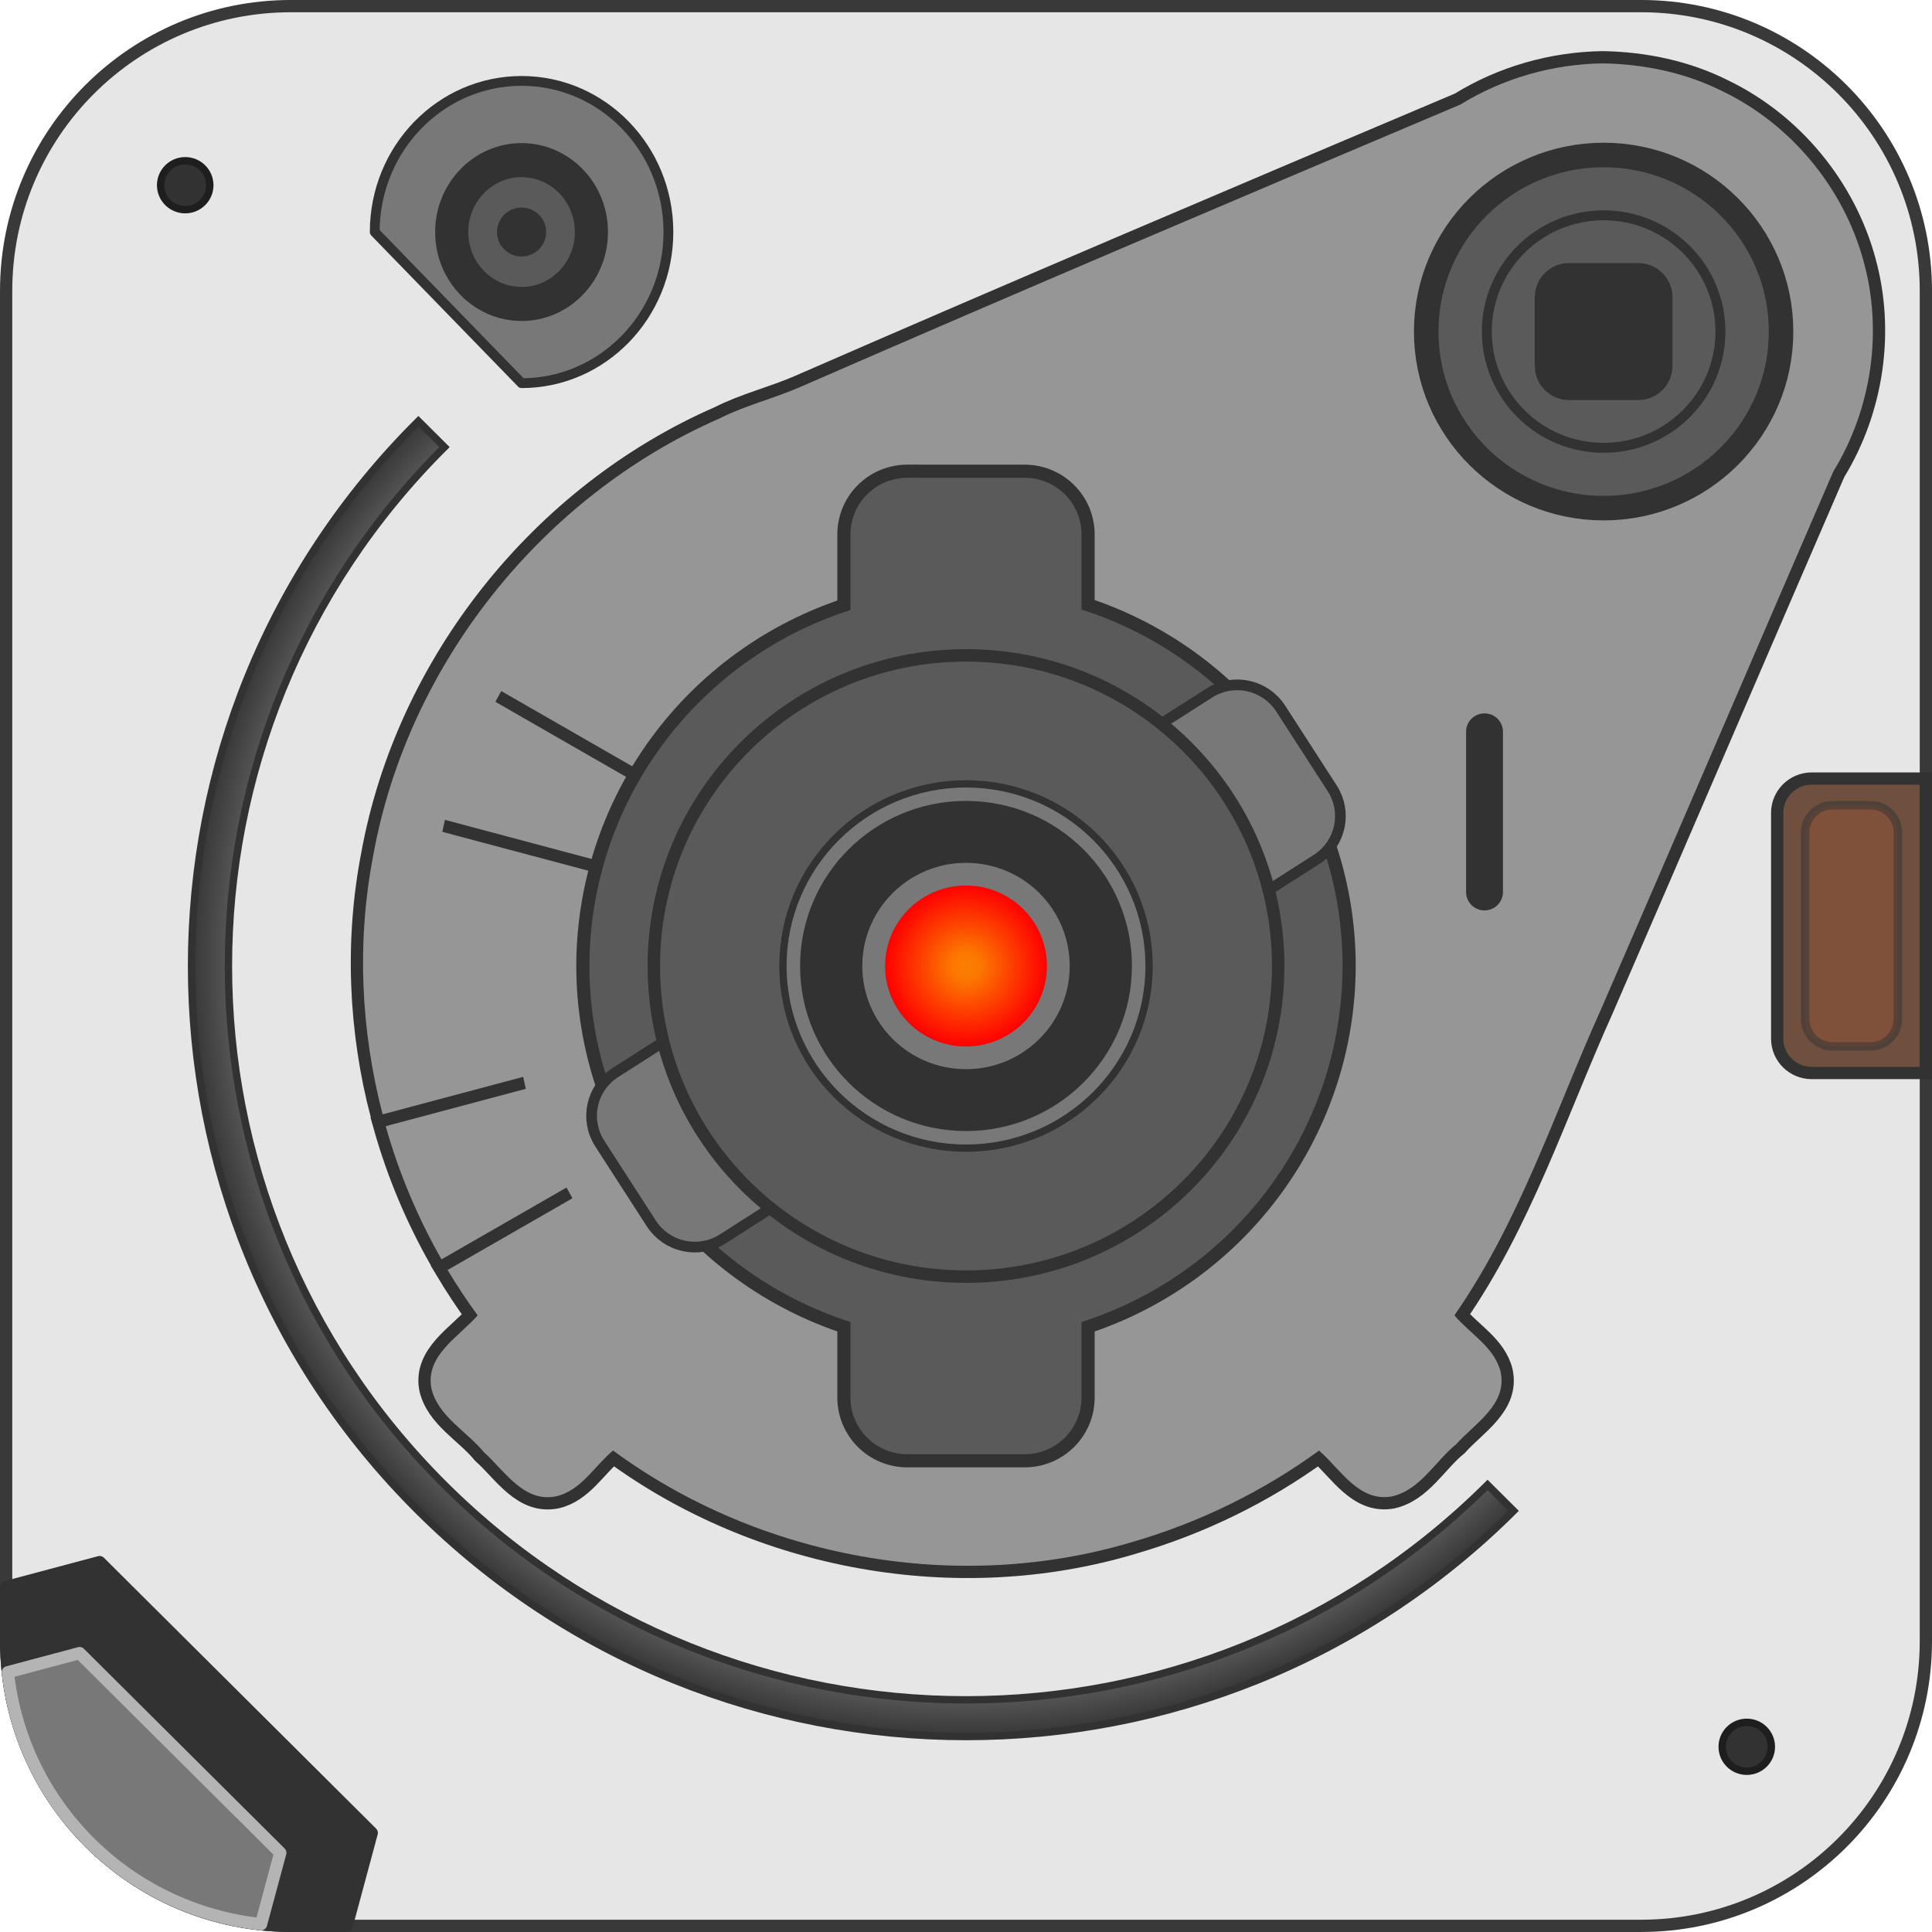
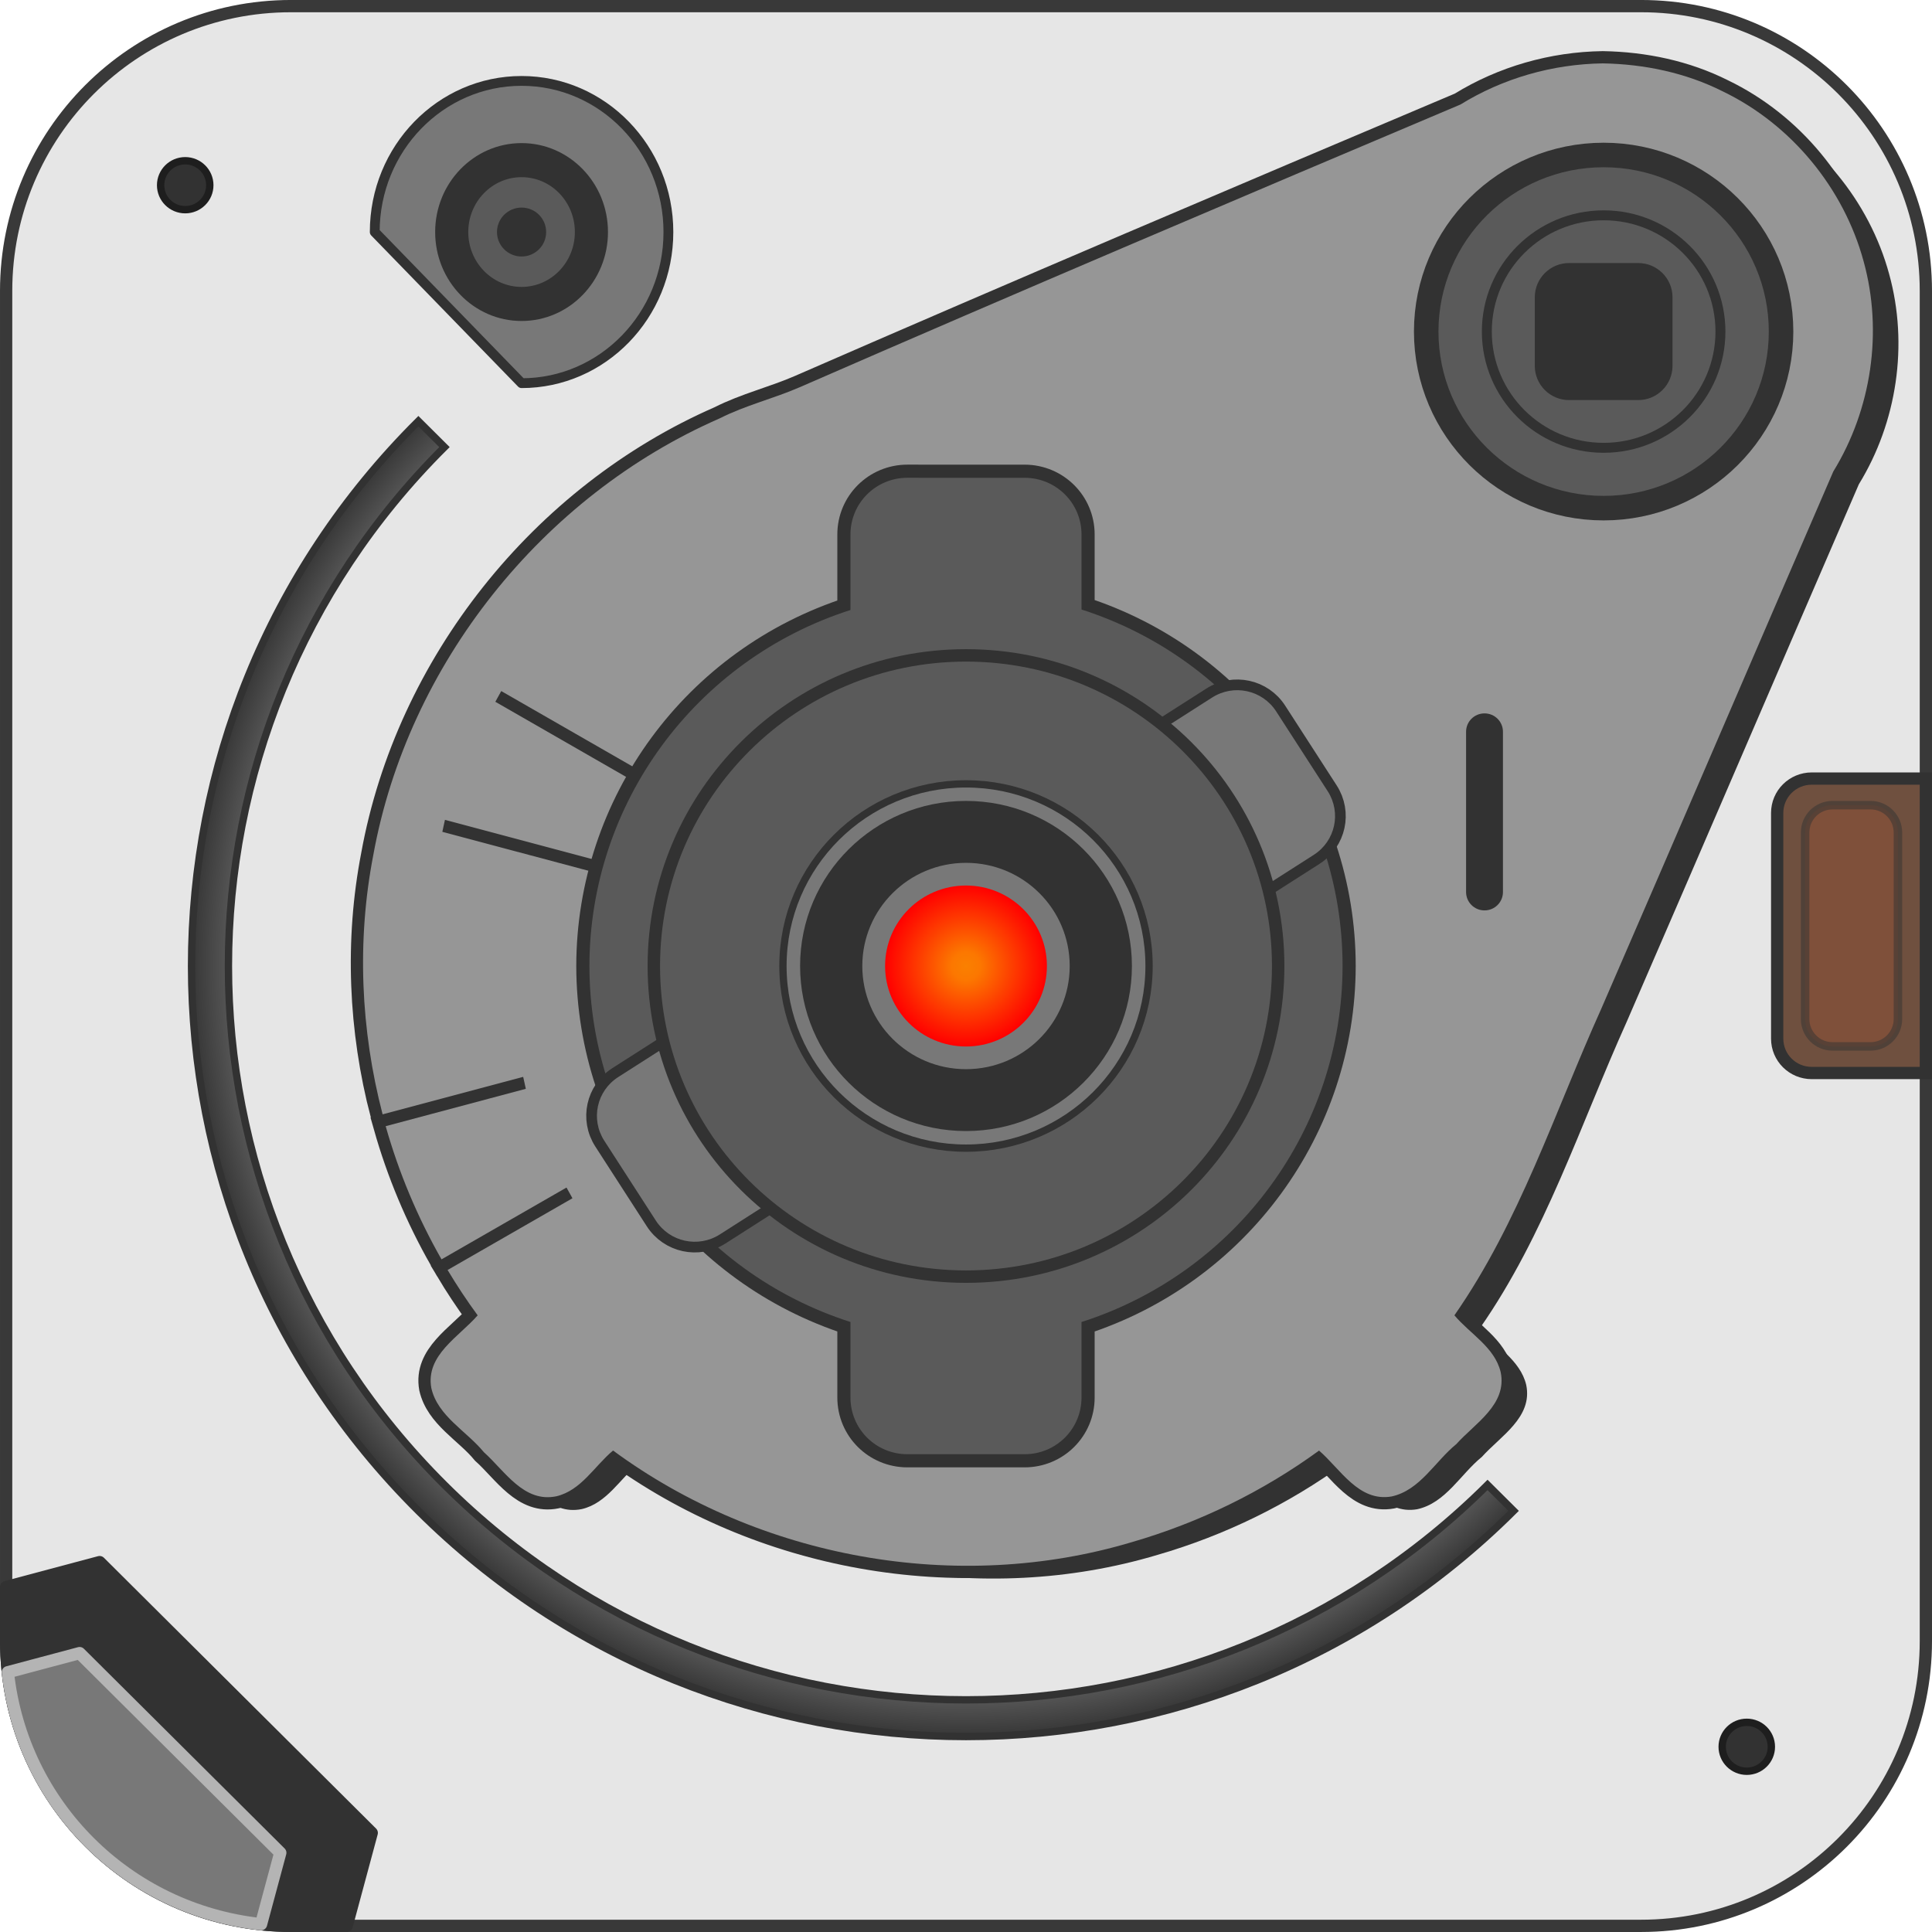
<svg xmlns="http://www.w3.org/2000/svg" xmlns:xlink="http://www.w3.org/1999/xlink" width="80mm" height="80mm" viewBox="0 0 80 80" version="1.1" id="svg1" xml:space="preserve">
  <defs id="defs1">
    <linearGradient id="linearGradient19">
      <stop style="stop-color:#fa8000;stop-opacity:1;" offset="0" id="stop19" />
      <stop style="stop-color:#fc7700;stop-opacity:1;" offset="0.179" id="stop21" />
      <stop style="stop-color:#ff0000;stop-opacity:1;" offset="1" id="stop20" />
    </linearGradient>
    <linearGradient id="linearGradient11">
      <stop style="stop-color:#b4b4b4;stop-opacity:1;" offset="0.826" id="stop17" />
      <stop style="stop-color:#5a5a5a;stop-opacity:1;" offset="0.939" id="stop16" />
      <stop style="stop-color:#323232;stop-opacity:1;" offset="1" id="stop11" />
      <stop style="stop-color:#323232;stop-opacity:0;" offset="1" id="stop12" />
    </linearGradient>
    <radialGradient xlink:href="#linearGradient11" id="radialGradient12" cx="14.144" cy="112.85" fx="14.144" fy="112.85" r="26.887" gradientTransform="matrix(1.202026,0,0,1.195951,88.70762,14.04714)" gradientUnits="userSpaceOnUse" />
    <radialGradient xlink:href="#linearGradient19" id="radialGradient20" cx="14.144" cy="112.85" fx="14.144" fy="112.85" r="3.072" gradientUnits="userSpaceOnUse" gradientTransform="matrix(1.090517,0,0,1.085006,90.28476,26.56735)" />
  </defs>
  <g id="layer1" transform="translate(-65.70885,-109.0106)">
    <rect style="display:inline;opacity:1;fill:#e6e6e6;fill-opacity:1;stroke:#393939;stroke-width:0.508;stroke-linecap:square;stroke-dasharray:none;stroke-opacity:1;paint-order:fill markers stroke" id="rect7" width="79.492" height="79.492" x="65.963" y="109.264" ry="11.791" />
    <path id="path8-5" style="fill:url(#radialGradient12);fill-opacity:1;stroke:#323232;stroke-width:0.305;stroke-linecap:square;stroke-dasharray:none;stroke-opacity:1;paint-order:fill markers stroke" d="m 83.033,126.449 a 32.069,31.907 0 0 0 0,45.123 32.069,31.907 0 0 0 45.352,0 l -1.08,-1.074 a 30.542,30.387 0 0 1 -43.192,0 30.542,30.387 0 0 1 0,-42.974 z" />
+     <path id="path33-5" style="fill:#323232;fill-opacity:1;stroke:#323232;stroke-width:0;stroke-linecap:round;stroke-dasharray:none;stroke-opacity:1;paint-order:stroke fill markers" d="m 133.134,112.164 c -2.076,0.03 -4.128,0.613 -5.894,1.704 -9.138,3.864 -18.273,7.741 -27.364,11.708 -1.067,0.465 -2.248,0.749 -3.303,1.285 -7.367,3.22 -12.917,10.199 -14.348,18.08 -0.688,3.553 -0.527,7.244 0.385,10.741 l 5.821,-1.552 a 19.002,18.779 0 0 0 0.109,0.495 l -5.803,1.547 c 0.543,1.923 1.322,3.778 2.312,5.515 l 5.176,-2.974 a 19.002,18.779 0 0 0 0.246,0.444 l -5.17,2.97 c 0.385,0.644 0.8,1.272 1.245,1.878 -0.767,0.885 -2.165,1.646 -1.919,3.011 0.265,1.168 1.458,1.777 2.176,2.656 0.861,0.767 1.649,2.105 3,1.826 1.032,-0.243 1.582,-1.256 2.35,-1.895 6.07,4.469 14.255,5.96 21.499,3.788 2.772,-0.805 5.404,-2.089 7.734,-3.786 0.884,0.762 1.644,2.14 3.01,1.899 1.177,-0.261 1.79,-1.45 2.673,-2.166 0.768,-0.859 2.117,-1.639 1.837,-2.984 -0.247,-1.03 -1.27,-1.582 -1.915,-2.35 2.7,-3.873 4.152,-8.411 6.079,-12.689 3.218,-7.411 6.402,-14.841 9.61,-22.252 1.582,-2.575 2.059,-5.786 1.256,-8.699 -0.822,-3.03 -2.99,-5.67 -5.834,-7.041 -1.537,-0.773 -3.25,-1.129 -4.966,-1.159 z m -45.612,25.991 6.785,3.897 a 14.558,14.484 0 0 0 -0.267,0.431 l -6.762,-3.884 a 22.432,22.319 0 0 1 0.244,-0.444 z m -2.33,5.333 7.583,2.022 a 14.558,14.484 0 0 0 -0.119,0.492 l -7.572,-2.018 a 22.432,22.319 0 0 1 0.108,-0.496 z" />
    <path id="path33" style="opacity:1;fill:#969696;fill-opacity:1;stroke:#323232;stroke-width:1.015;stroke-linecap:round;stroke-dasharray:none;stroke-opacity:1;paint-order:stroke fill markers" d="m 132.076,111.635 c -2.076,0.03 -4.128,0.613 -5.894,1.704 -9.138,3.864 -18.273,7.741 -27.364,11.708 -1.067,0.465 -2.248,0.749 -3.303,1.285 -7.367,3.22 -12.917,10.199 -14.348,18.08 -0.688,3.553 -0.527,7.244 0.385,10.741 l 5.821,-1.552 a 19.002,18.779 0 0 0 0.109,0.495 l -5.803,1.547 c 0.543,1.923 1.322,3.778 2.312,5.515 l 5.176,-2.974 a 19.002,18.779 0 0 0 0.246,0.444 l -5.17,2.97 c 0.385,0.644 0.8,1.272 1.245,1.878 -0.767,0.885 -2.165,1.646 -1.919,3.011 0.265,1.168 1.458,1.777 2.176,2.656 0.861,0.767 1.649,2.105 3,1.826 1.032,-0.243 1.582,-1.256 2.35,-1.895 6.07,4.469 14.255,5.96 21.499,3.788 2.772,-0.805 5.404,-2.089 7.734,-3.786 0.884,0.762 1.644,2.14 3.01,1.899 1.177,-0.261 1.79,-1.45 2.673,-2.166 0.768,-0.859 2.117,-1.639 1.837,-2.984 -0.247,-1.03 -1.27,-1.582 -1.915,-2.35 2.7,-3.873 4.152,-8.411 6.079,-12.689 3.218,-7.411 6.402,-14.841 9.61,-22.252 1.582,-2.575 2.059,-5.786 1.256,-8.699 -0.822,-3.03 -2.99,-5.67 -5.834,-7.041 -1.537,-0.773 -3.25,-1.129 -4.966,-1.159 z m -45.612,25.991 6.785,3.897 a 14.558,14.484 0 0 0 -0.267,0.431 l -6.762,-3.884 a 22.432,22.319 0 0 1 0.244,-0.444 z m -2.33,5.333 7.583,2.022 a 14.558,14.484 0 0 0 -0.119,0.492 L 84.025,143.455 a 22.432,22.319 0 0 1 0.108,-0.496 z" />
    <path id="path1-8" style="fill:#5a5a5a;fill-opacity:1;stroke:#323232;stroke-width:1.088;stroke-dasharray:none;stroke-opacity:1;paint-order:stroke markers fill" d="m 103.284,128.794 c -1.307,0 -2.359,1.047 -2.359,2.347 v 3.128 a 15.594,15.515 0 0 0 -10.81,14.742 15.594,15.515 0 0 0 10.81,14.741 v 3.128 c 0,1.3 1.052,2.347 2.359,2.347 h 4.849 c 1.307,0 2.359,-1.047 2.359,-2.347 v -3.127 a 15.594,15.515 0 0 0 10.81,-14.742 15.594,15.515 0 0 0 -10.81,-14.762 v -3.107 c 0,-1.3 -1.052,-2.347 -2.359,-2.347 z" />
    <path id="path1-8-5" style="fill:#787878;fill-opacity:1;stroke:#323232;stroke-width:0.885;stroke-dasharray:none;stroke-opacity:1;paint-order:stroke markers fill" d="m 118.553,138.469 c -0.575,-0.89 -1.758,-1.146 -2.652,-0.575 l -2.152,1.375 a 12.688,12.624 0 0 0 -14.897,-0.881 12.688,12.624 0 0 0 -5.39,13.845 l -2.152,1.375 c -0.895,0.572 -1.152,1.749 -0.578,2.639 l 2.132,3.303 c 0.575,0.89 1.758,1.146 2.652,0.575 l 2.152,-1.375 a 12.688,12.624 0 0 0 14.897,0.881 12.688,12.624 0 0 0 5.404,-13.855 l 2.138,-1.366 c 0.895,-0.572 1.152,-1.749 0.578,-2.639 z" />
    <ellipse style="opacity:1;fill:#5a5a5a;fill-opacity:1;stroke:#323232;stroke-width:1.03;stroke-dasharray:none;stroke-opacity:1;paint-order:stroke markers fill" id="path1" cx="105.709" cy="149.011" rx="12.669" ry="12.605" />
    <ellipse style="fill:#787878;fill-opacity:1;stroke:#323232;stroke-width:0.604;stroke-dasharray:none;stroke-opacity:1;paint-order:stroke markers fill" id="path1-7" cx="105.709" cy="149.011" rx="7.429" ry="7.391" />
    <ellipse style="fill:#323232;fill-opacity:1;stroke:#ff0000;stroke-width:0;stroke-dasharray:none;paint-order:stroke markers fill" id="path1-5" cx="105.709" cy="149.01" rx="6.87" ry="6.835" />
    <ellipse style="opacity:1;fill:#787878;fill-opacity:1;stroke:#ff0000;stroke-width:0;stroke-dasharray:none;paint-order:stroke markers fill" id="path2" cx="105.709" cy="149.011" rx="4.294" ry="4.272" />
    <ellipse style="fill:url(#radialGradient20);stroke:none;stroke-width:0;stroke-dasharray:none;paint-order:stroke markers fill" id="path2-4" cx="105.709" cy="149.011" rx="3.35" ry="3.333" />
    <ellipse style="fill:#5a5a5a;fill-opacity:1;stroke:#323232;stroke-width:2.031;stroke-dasharray:none;stroke-opacity:1;paint-order:stroke markers fill" id="path3-1" cx="132.112" cy="122.74" rx="6.839" ry="6.804" />
    <ellipse style="fill:#5a5a5a;fill-opacity:1;stroke:#323232;stroke-width:0.823;stroke-dasharray:none;stroke-opacity:1;paint-order:stroke markers fill" id="path3-1-3" cx="132.112" cy="122.74" rx="4.631" ry="4.608" />
    <path id="rect8" style="opacity:1;fill:#6f503f;fill-opacity:1;stroke:#323232;stroke-width:0.508;stroke-linecap:square;stroke-dasharray:none;stroke-opacity:1;paint-order:fill markers stroke" d="m 140.731,141.249 c -0.793,0 -1.433,0.635 -1.433,1.425 v 9.343 c 0,0.789 0.639,1.425 1.433,1.425 h 4.724 v -12.193 z" />
    <rect style="opacity:1;fill:#323232;fill-opacity:1;stroke:#323232;stroke-width:0;stroke-linecap:square;stroke-dasharray:none;stroke-opacity:1;paint-order:fill markers stroke" id="rect9" width="1.527" height="8.157" x="126.416" y="138.551" ry="0.76" />
    <rect style="opacity:1;fill:#323232;fill-opacity:1;fill-rule:nonzero;stroke:#323232;stroke-width:0;stroke-linecap:square;stroke-dasharray:none;stroke-opacity:1;paint-order:fill markers stroke" id="rect10" width="5.703" height="5.674" x="129.261" y="119.903" ry="1.419" />
    <path style="opacity:1;fill:#787878;fill-opacity:1;fill-rule:nonzero;stroke:#323232;stroke-width:0.406;stroke-linecap:round;stroke-linejoin:round;stroke-dasharray:none;stroke-opacity:1;paint-order:fill markers stroke" id="path17" d="m 81.226,118.619 a 6.08,6.258 0 0 1 6.08,-6.258 6.08,6.258 0 0 1 6.08,6.258 6.08,6.258 0 0 1 -6.08,6.258 z" />
    <ellipse style="fill:#323232;fill-opacity:1;fill-rule:nonzero;stroke:#323232;stroke-width:0;stroke-linecap:round;stroke-linejoin:round;stroke-dasharray:none;stroke-opacity:1;paint-order:fill markers stroke" id="path17-8" cx="87.306" cy="118.619" rx="3.578" ry="3.683" />
    <ellipse style="fill:#5a5a5a;fill-opacity:1;fill-rule:nonzero;stroke:#323232;stroke-width:0;stroke-linecap:round;stroke-linejoin:round;stroke-dasharray:none;stroke-opacity:1;paint-order:fill markers stroke" id="path17-8-3" cx="87.306" cy="118.619" rx="2.207" ry="2.272" />
    <path id="path24" style="opacity:1;fill:#323232;fill-opacity:1;fill-rule:nonzero;stroke:#323232;stroke-width:0.508;stroke-linecap:round;stroke-linejoin:round;stroke-dasharray:none;stroke-opacity:1;paint-order:fill markers stroke" d="m 69.833,173.694 -3.87,1.032 10e-7,2.24 c 2e-6,6.532 5.285,11.791 11.851,11.791 h 2.251 l 1.037,-3.85 z" />
    <path id="path24-0" style="fill:#787878;fill-opacity:1;fill-rule:nonzero;stroke:#b4b4b4;stroke-width:0.508;stroke-linecap:round;stroke-linejoin:round;stroke-dasharray:none;stroke-opacity:1;paint-order:fill markers stroke" d="m 69.004,177.462 -2.97,0.792 c 0.595,5.499 4.958,9.84 10.485,10.433 l 0.796,-2.956 z" />
    <ellipse style="opacity:1;fill:#323232;fill-opacity:1;fill-rule:nonzero;stroke:#1e1e1e;stroke-width:0.305;stroke-linecap:round;stroke-linejoin:round;stroke-dasharray:none;stroke-opacity:1;paint-order:fill markers stroke" id="path34" cx="73.378" cy="116.68" rx="1.018" ry="1.013" />
    <ellipse style="fill:#323232;fill-opacity:1;fill-rule:nonzero;stroke:#323232;stroke-width:0;stroke-linecap:round;stroke-linejoin:round;stroke-dasharray:none;stroke-opacity:1;paint-order:fill markers stroke" id="path34-9" cx="87.306" cy="118.619" rx="1.018" ry="1.013" />
    <ellipse style="fill:#323232;fill-opacity:1;fill-rule:nonzero;stroke:#1e1e1e;stroke-width:0.305;stroke-linecap:round;stroke-linejoin:round;stroke-dasharray:none;stroke-opacity:1;paint-order:fill markers stroke" id="path34-8" cx="138.039" cy="181.341" rx="1.018" ry="1.013" />
    <rect style="opacity:1;fill:#855039;fill-opacity:0.73;fill-rule:nonzero;stroke:#323232;stroke-width:0.352;stroke-linecap:round;stroke-linejoin:round;stroke-dasharray:none;stroke-opacity:0.5;paint-order:fill markers stroke" id="rect35" width="3.843" height="9.989" x="140.455" y="142.351" ry="1.133" />
  </g>
</svg>
